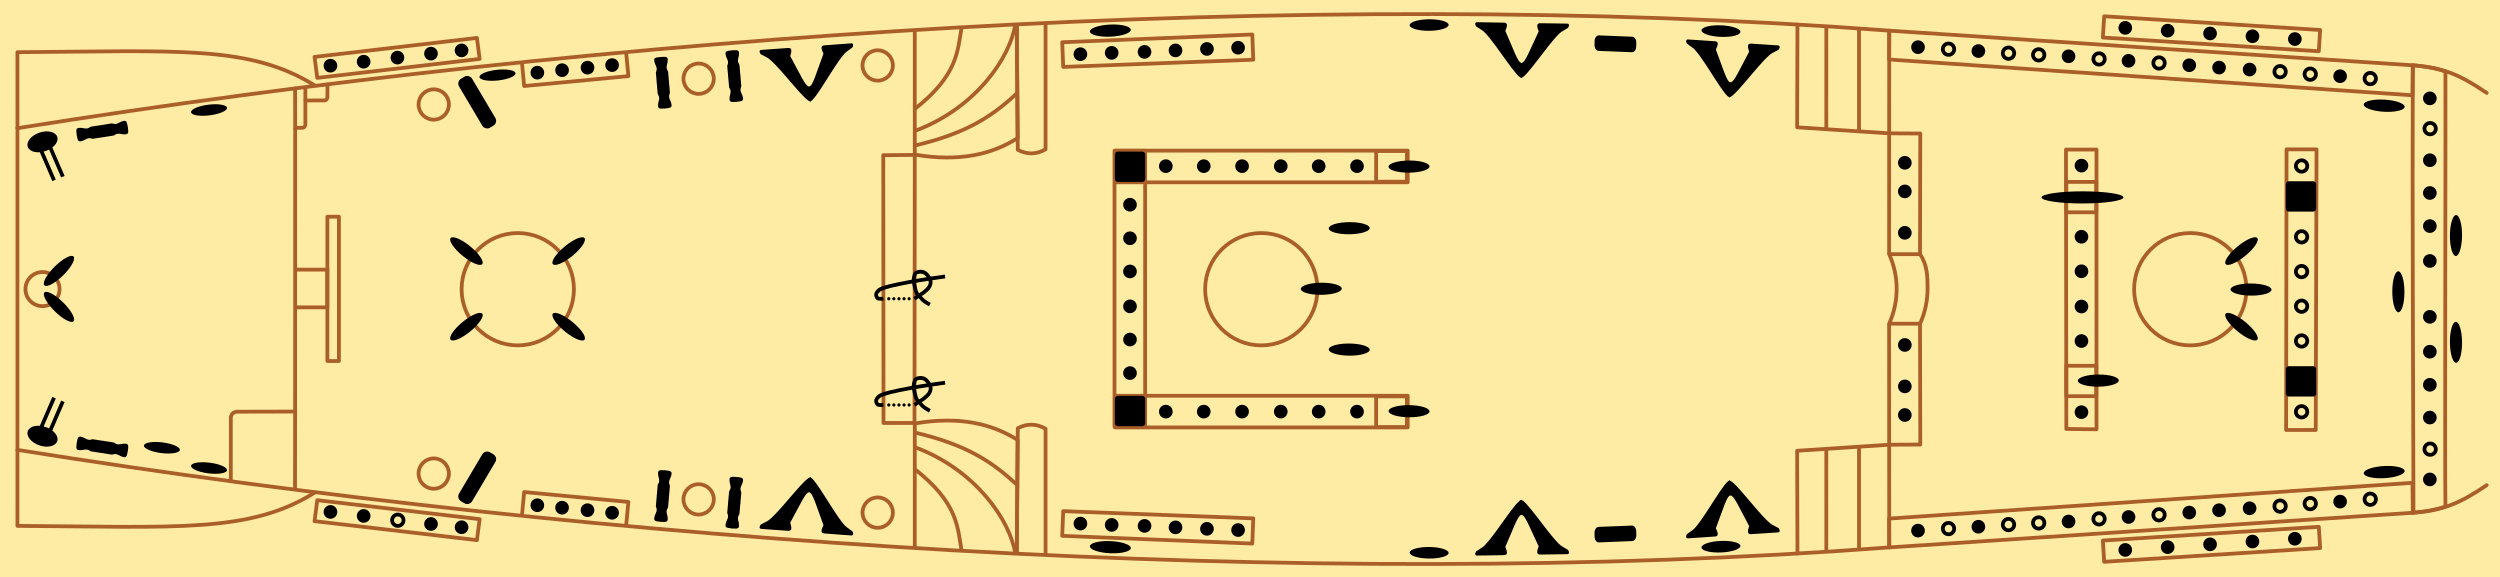
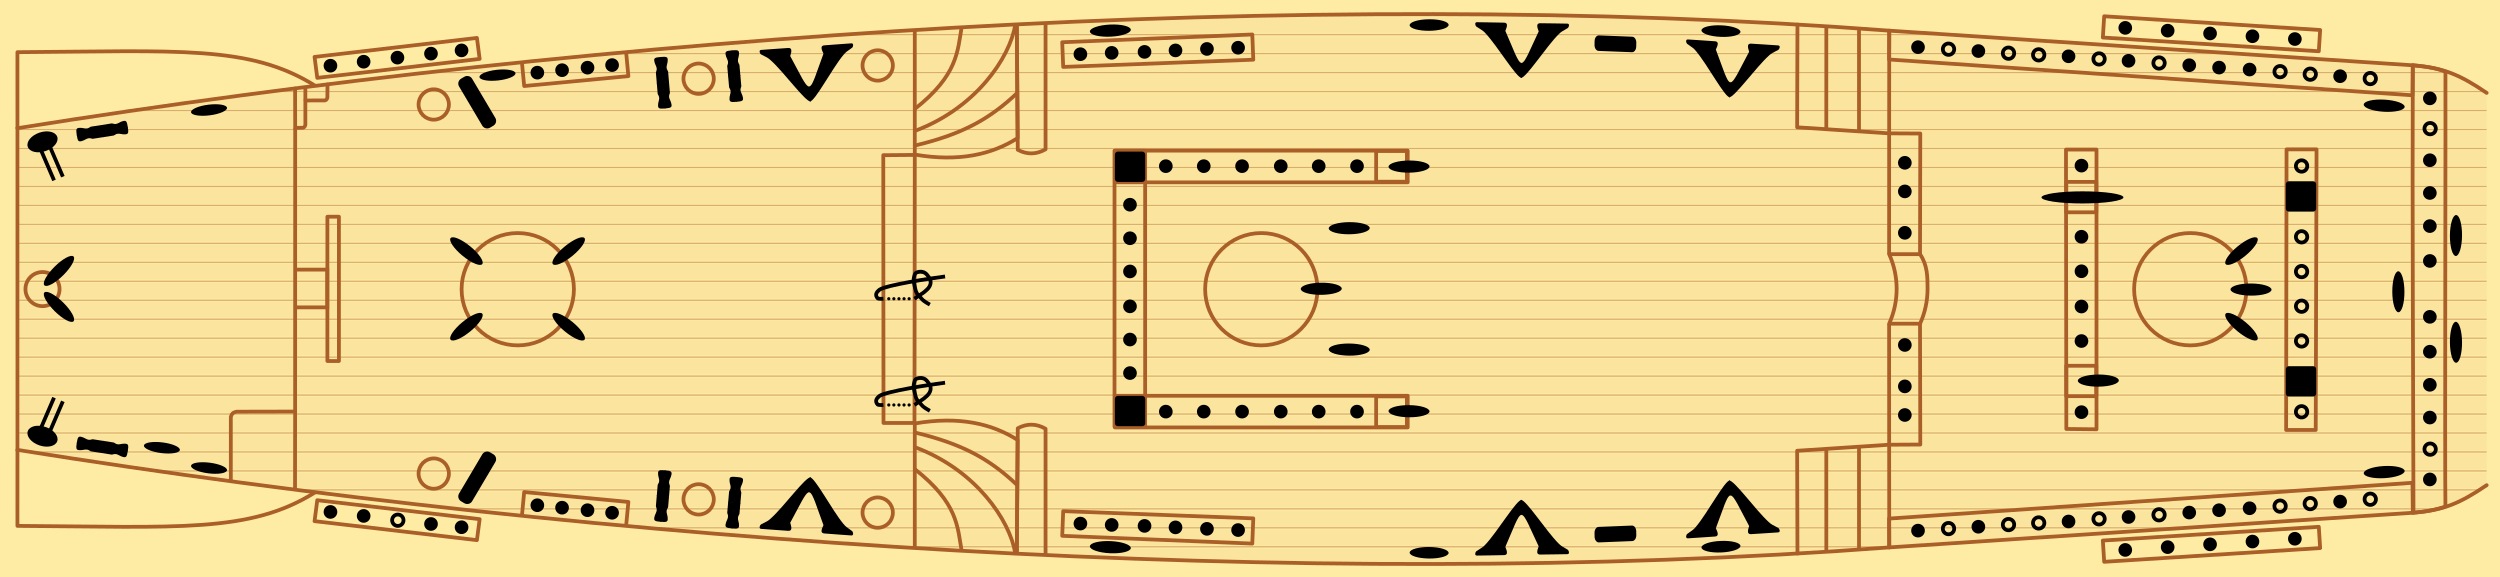
<svg xmlns="http://www.w3.org/2000/svg" xmlns:ns2="https://github.com/jolaf/rigging" xmlns:xlink="http://www.w3.org/1999/xlink" viewBox="1 -24 659 152" version="1.1" id="svg1" height="100%" width="100%">
  <style id="style1">
    /*  */
  &lt;/style&gt;
    #background {
      fill: #ffeca4;
    }

-     #drawing, #wood {
+     #drawing {
      color: #aa5f28;
    }

    #wood {
+       fill: #aa5f28;
      opacity: 0.5;
    }
    /*  */
  </style>
  <defs id="defs1">
-     <pattern style="color:#aa5f28;opacity:0.5;fill:currentColor" patternUnits="userSpaceOnUse" viewBox="0,0,100,100" height="5" width="5" id="wood">
+     <pattern style="opacity:0.5;fill:#aa5f28" patternUnits="userSpaceOnUse" viewBox="0,0,100,100" height="5" width="5" id="wood">
      <rect id="rect1431" height="5" width="100" y="0" x="0" />
      <rect style="opacity:0.1" x="0" y="5" width="100" height="95" id="rect3597" />
    </pattern>
    <rect style="fill:currentColor" id="deckMask" width="220.711" height="146.642" x="277.269" y="-0.809" />
    <g style="stroke:currentColor" id="mastMask">
      <path d="m 425.113,59.525 c 26.5,26.5 26.5,26.5 26.5,26.5 z" id="path89" />
      <path d="m 451.613,59.525 c -26.5,26.5 -26.5,26.5 -26.5,26.5 z" id="path91" />
    </g>
    <circle style="fill:none;stroke:currentColor" id="pipe" cx="160.871" cy="398.091" r="4" />
    <circle class="aura" transform="rotate(-8.297298)" style="fill:currentColor" cx="567.539" cy="28.152" r="1.8" id="pin" />
    <circle r="1.5" cy="138.775" cx="607.213" id="pinhole" transform="rotate(-8.297298)" style="fill:none;stroke:currentColor" />
    <ellipse class="aura" style="fill:currentColor" cx="3.721" cy="-575.374" rx="1.6" ry="5.4" id="cleat" transform="rotate(89.50973)" />
    <rect class="aura" style="fill:currentColor" id="lcleat" width="4" height="15" x="396.501" y="72.319" ry="1.5" />
    <g class="aura" style="fill:currentColor" id="xcleat">
      <path class="aura" id="quarterXcleat" d="m 42.185,13.735 c 0,0 -0.026,-2.039 -0.002,-2.905 0.159,-0.415 0.29,-0.647 0.302,-0.946 C 42.517,9.123 42.079,8.693 42.019,7.767 41.966,6.953 42.308,6.833 43.89,6.842 v 6.893 z" />
      <use transform="matrix(-1,0,0,1,87.6,0)" xlink:href="#quarterXcleat" id="use5194" />
      <use transform="matrix(1,0,0,-1,0,27.3)" xlink:href="#quarterXcleat" id="use5196" />
      <use id="use5198" xlink:href="#quarterXcleat" transform="rotate(180,43.8,13.65)" />
    </g>
    <g class="aura" style="fill:currentColor" id="kevel">
      <path id="halfKevel" d="m 426.56,44.452 c 0.605,1.201 1.081,2.305 1.819,2.399 v 3.896 c -1.297,0.164 -6.502,-8.282 -9.737,-11.618 -0.74,-0.763 -0.818,-0.717 -2.433,-1.725 -0.222,-0.138 -0.607,-1.137 0.142,-1.153 2.121,-0.047 4.926,0.037 7.099,0.007 1.56,-0.021 0.44,1.911 0.425,2.168" />
      <use xlink:href="#halfKevel" transform="matrix(-1,0,0,1,856.54,0)" id="use13994" />
    </g>
    <rect ry="0.8" rx="0.8" style="fill:currentColor" class="aura" y="40.706" x="287.157" height="8" width="8" id="fist" />
    <g style="fill:currentColor" id="tackle" class="aura">
      <path d="m 633.919,129.817 0.918,0.396 -3.977,9.219 -0.918,-0.396 z" id="halfTackle" />
      <use xlink:href="#halfTackle" id="use12488" transform="translate(-2.328125,-0.96875)" />
      <ellipse id="ellipse12490" cx="-640.376" cy="-70.366" rx="4.104" ry="2.557" transform="matrix(-0.9469348,-0.3214258,-0.3214258,0.9469348,0,0)" />
    </g>
    <g style="fill:currentColor" id="knot" class="aura">
      <g id="g12499" style="fill-opacity:0">
        <rect id="rect12493" width="11.369" height="3.748" x="662.206" y="352.485" />
        <rect id="rect12495" width="3.123" height="7.121" x="670.878" y="349.127" />
        <rect id="rect12497" width="1.811" height="6.996" x="673.189" y="349.877" />
      </g>
      <path id="path12501" d="m 678.691,349.364 c -2.013,0.246 -5.879,0.818 -9.482,1.479 -1.802,0.33 -3.537,0.682 -4.945,1.029 -1.408,0.347 -2.446,0.644 -3.053,1.043 l -0.018,0.012 -0.016,0.014 c -0.479,0.375 -0.88,0.793 -1.043,1.336 -0.163,0.543 0.01,1.177 0.482,1.674 l 0.031,0.033 0.035,0.025 c 0.22,0.163 0.398,0.178 0.588,0.205 0.19,0.027 0.386,0.035 0.57,0.037 0.368,0.005 0.691,-0.019 0.691,-0.019 l -0.076,-0.998 c 0,0 -0.288,0.022 -0.604,0.018 -0.158,-0.002 -0.32,-0.01 -0.441,-0.027 -0.081,-0.011 -0.077,-0.012 -0.09,-0.014 -0.241,-0.274 -0.291,-0.445 -0.23,-0.646 0.064,-0.214 0.307,-0.516 0.688,-0.818 0.306,-0.197 1.359,-0.564 2.725,-0.9 1.375,-0.339 3.095,-0.689 4.885,-1.018 3.58,-0.656 7.443,-1.228 9.424,-1.471 z" />
      <path id="path12503" d="m 672.419,348.098 c -0.465,-0.022 -0.923,0.066 -1.311,0.229 -0.408,0.171 -0.686,0.499 -0.809,0.811 -0.122,0.312 -0.151,0.585 -0.234,0.865 -0.144,0.483 -0.088,1.007 -0.01,1.543 0.078,0.536 0.2,1.065 0.285,1.428 0.17,0.724 0.285,1.148 0.66,1.758 0.024,0.038 0.07,0.067 0.096,0.105 -0.209,0.132 -0.688,0.469 -0.688,0.469 l 0.521,0.854 c 0,0 0.573,-0.406 0.85,-0.58 0.302,0.324 0.563,0.688 0.873,0.947 0.652,0.547 1.848,1.191 1.848,1.191 l 0.482,-0.877 c 0,0 -1.221,-0.689 -1.688,-1.08 -0.256,-0.214 -0.442,-0.485 -0.691,-0.746 0.434,-0.293 0.655,-0.394 0.979,-0.668 0.496,-0.421 1.126,-0.912 1.475,-1.568 0.289,-0.544 0.46,-1.089 0.369,-1.754 -0.061,-0.444 -0.291,-0.879 -0.586,-1.33 -0.295,-0.451 -0.648,-0.883 -1.068,-1.164 -0.415,-0.278 -0.888,-0.41 -1.354,-0.432 z m -0.924,1.15 c 0.448,-0.188 1.275,-0.186 1.721,0.111 0.218,0.146 0.544,0.506 0.789,0.881 0.245,0.374 0.415,0.798 0.432,0.918 0.063,0.463 -0.011,0.678 -0.262,1.15 -0.191,0.359 -0.738,0.847 -1.24,1.273 -0.288,0.245 -0.563,0.39 -1.016,0.693 -0.014,-0.022 -0.051,-0.047 -0.064,-0.068 -0.323,-0.525 -0.37,-0.744 -0.539,-1.463 -0.084,-0.359 -0.2,-0.864 -0.27,-1.344 -0.07,-0.48 -0.071,-0.953 -0.023,-1.113 0.108,-0.363 0.153,-0.643 0.209,-0.785 0.056,-0.142 0.06,-0.168 0.264,-0.254 z" />
      <g id="g12508">
        <circle r="0.426" cy="355.732" cx="663.915" id="knotDot" />
        <use xlink:href="#knotDot" id="use12506" transform="translate(1.34)" />
        <use transform="translate(2.68)" id="use12801" xlink:href="#knotDot" />
        <use xlink:href="#knotDot" id="use12803" transform="translate(4.02)" />
        <use transform="translate(5.36)" id="use12805" xlink:href="#knotDot" />
      </g>
    </g>
  </defs>
  <g id="layer1">
    <g id="background" style="fill:#ffeca4">
      <rect y="-140" x="-20" height="370" width="720" id="rect6803" />
    </g>
  </g>
  <g id="layer2">
    <g style="color:#aa5f28;fill:none;stroke:currentColor" id="drawing">
+       <path id="path15444" style="fill:url(#wood);stroke:none" d="m 656.485,0.485 c -6.981,-4.721 -11.28,-6.631 -19.468,-7.271 L 499.005,-15.916 C 345.366,-27.57 160.19,-14.932 5.599,9.788 v 84.791 c 154.591,24.719 339.767,37.357 493.406,25.703 l 138.012,-9.13 c 8.188,-0.64 12.488,-2.549 19.468,-7.271" />
      <path style="stroke-linejoin:round" d="m 645.621,-5.151 c -3.61,-1.336 -8.605,-1.635 -8.605,-1.635 -0.16,38.87 0.115,82.335 0.176,117.905 0,0 3.932,-0.108 8.424,-1.564 -0.182,-8.555 0.077,-111.18 0.004,-114.706 -9e-5,0 -1.7e-4,0 -2.6e-4,0" id="path4294" class="rail" />
      <path style="stroke-linecap:round;stroke-linejoin:round" d="m 603.734,15.378 c 0,0 7.908,0 7.908,0 0,0 -0.217,73.963 -0.217,73.963 0,0 -7.8,0 -7.8,0 0,0 0.108,-73.963 0.108,-73.963" id="rect4333" class="rail" />
      <circle id="path4330" cx="578.359" cy="52.238" r="14.805" class="solid" />
      <path style="stroke-linecap:round;stroke-linejoin:round" d="m 545.591,15.428 c 0,0 8.047,0 8.047,0 0,0 0,73.736 0,73.736 0,0 -7.955,-0.091 -7.955,-0.091 0,0 -0.091,-73.645 -0.091,-73.645" id="rect4326" class="rail" />
      <path class="solid" d="m 507.125,61.323 c 1.304,-2.875 1.979,-5.997 1.979,-9.164 10e-6,-3.167 -0.013,-6.268 -1.989,-9.164 h -8.138 c 1.304,2.875 1.979,5.997 1.979,9.164 0,3.167 -0.675,6.288 -1.979,9.164 l 8.147,-3e-5" id="path4211" style="stroke-linecap:round;stroke-linejoin:round" />
      <circle r="14.805" cy="52.238" cx="333.481" id="circle327" class="solid " />
      <path style="stroke-linejoin:round" id="path4336" d="m 302.86,88.464 c 0,0 -8.075,0 -8.075,0 0,0 0,-72.72 0,-72.72 0,0 8.075,0 8.075,0 0,0 0,72.72 0,72.72" class="rail" />
      <path style="stroke-linejoin:round" id="path4060" d="m 242.138,16.839 c 0,0 -8.306,0.069 -8.306,0.069 -0.004,16.806 0.062,53.776 0.058,70.582 0,0 8.168,0 8.168,0 0.004,-16.806 0.076,-53.845 0.08,-70.651 0,0 0,-5e-5 0,-5e-5" class="solid" />
      <circle id="circle329" cx="137.481" cy="52.238" r="14.805" class="solid" />
      <rect style="stroke-linejoin:round" id="rect4322" width="3.041" height="38.031" x="87.298" y="33.13" class="solid" />
      <path id="rect4317" d="m 78.789,47.072 h 8.482 v 9.949 h -8.482" />
      <path style="stroke-linecap:round;stroke-linejoin:round" id="path4887" d="m 87.327,-1.708 -0.031,3.419 c -0.175,0.713 -0.438,0.672 -0.685,0.766 l -5.121,0.009 0.005,6.425 c -0.175,0.713 -0.438,0.672 -0.685,0.766 l -1.999,0.035 -0.023,-10.387" class="solid" />
      <path id="path5796" d="M 81.491,2.486 V -1.077" style="stroke-linejoin:round" />
      <path id="path4304" d="m 78.795,84.486 0.017,-74.774" />
      <path style="stroke-linecap:round;stroke-linejoin:round" id="path4412" d="M 61.845,102.711 V 85.897 c 0.389,-1.278 0.973,-1.205 1.523,-1.374 l 15.427,-0.037 -0.025,20.438" class="solid" />
      <circle id="circle4314" cx="12.204" cy="52.207" r="4.495" class="solid" />
      <path style="stroke-width:0.991;stroke-linecap:round" d="M 5.599,9.788 V 94.592" id="path4069" />
      <g id="portDrawing">
        <path style="stroke-linejoin:round" d="m 499.005,-15.916 138.012,9.13 -0.082,7.903 -137.973,-9.434 0.044,-7.599" id="rect4158" class="rail" />
        <rect transform="matrix(0.997985,0.063452,-0.063107,0.998007,-36.91926,-388.2302)" y="330.176" x="614.658" height="5.615" width="57.042" id="rect4272" style="fill-rule:evenodd;stroke-width:1.002;stroke-linecap:round;stroke-linejoin:round;stroke-miterlimit:0" class="rail" />
        <rect style="stroke-linejoin:round" y="23.952" x="545.681" height="8.012" width="7.895" id="rect4212" class="solid" />
        <path style="stroke-linejoin:round" d="m 498.969,42.996 c 0,0 0.013,-31.846 0.013,-31.846 0,0 8.206,0.049 8.206,0.049 0,0 -0.072,31.797 -0.072,31.797" id="path4201" class="rail" />
        <g id="g4442">
          <path class="solid" id="path4436" d="m 474.81,-17.515 -0.083,27.074 24.254,1.59 0.023,-27.065" style="fill-rule:evenodd;stroke-linecap:round;stroke-linejoin:round" />
          <path id="path4438" d="m 491.034,11.003 c 0,0 0,-27.13 0,-27.13" />
          <path id="path4440" d="m 482.413,10.058 c 0,0 0.006,-26.716 0.006,-26.716" />
        </g>
        <rect style="stroke-linejoin:round" id="rect4227" width="8.109" height="8.109" x="363.751" y="15.795" class="solid" />
        <rect style="stroke-linejoin:round" id="rect4231" width="77.184" height="8.348" x="294.884" y="15.715" class="rail" />
        <path style="stroke-linecap:round;stroke-linejoin:round" d="m 281.003,-12.863 c 0,0 50.101,-2.045 50.101,-2.045 0,0 0.262,6.643 0.262,6.643 0,0 -50.107,1.907 -50.107,1.907 0,0 -0.256,-6.505 -0.256,-6.505" id="rect4238" class="rail" />
        <g style="stroke-linejoin:round" id="g2411">
          <path class="solid" d="m 269.031,-17.595 c 0,0 0.253,33.082 0.253,33.082 2.441,1.306 4.882,1.261 7.324,-0.126 0,0 0,-33.335 0,-33.335" id="path4286" />
          <path class="solid" d="m 242.135,-15.905 v 32.655 c 11.722,2.006 20.363,-0.062 27.109,-4.348 l -0.214,-29.641" id="path4302" />
          <path style="stroke-linecap:round" d="m 242.153,14.372 c 12.578,-3.001 19.671,-7.006 26.788,-13.682" id="path4300" />
          <path d="m 242.135,10.516 c 16.006,-5.945 25.097,-19.221 26.517,-28.111" id="path4298" />
          <path d="m 242.066,4.779 c 11.483,-8.995 11.331,-15.34 12.443,-21.742" id="path4296" />
        </g>
        <use x="71.491" y="-404.834" xlink:href="#pipe" id="use11168" width="100%" height="100%" />
        <use x="24.287" y="-401.346" xlink:href="#pipe" id="use11170" width="100%" height="100%" />
        <use x="-45.537" y="-394.546" xlink:href="#pipe" id="use11166" width="100%" height="100%" />
        <path id="rect4267" d="m 166.06,-10.062 c 0,0 0.583,6.126 0.583,6.126 0,0 -27.469,2.614 -27.469,2.614 0,0 -0.583,-6.126 -0.583,-6.126" style="stroke-linejoin:round" />
        <rect style="stroke-width:1;stroke-linejoin:round" transform="matrix(0.993243,-0.1160536,0.1289005,0.9916575,0,0)" id="rect4281" width="43.093" height="5.574" x="84.382" y="0.8" ry="0" class="rail" />
        <path class="solid" id="path7423" d="M 5.599,9.788 5.592,-10.244 C 47.812,-10.501 66.827,-12.194 83.974,-1.454" style="fill-rule:evenodd;stroke-linejoin:round" />
        <path style="stroke-linecap:round" id="path4399" d="m 5.599,9.788 c 154.591,-24.72 339.767,-37.357 493.406,-25.704 m 138.012,9.13 c 8.188,0.64 12.488,2.549 19.468,7.271" />
      </g>
      <use transform="matrix(1,0,0,-1,0,104.3797)" height="100%" width="100%" y="0" x="0" id="starboardDrawing" xlink:href="#portDrawing" />
    </g>
  </g>
  <g style="display:none" id="layer3">
    <g id="deckMasks">
      <use id="use758" xlink:href="#deckMask" class="deckMask" ns2:deck="fore" x="0" y="0" width="100%" height="100%" style="color:#ffffff" transform="matrix(0.71785,0,0,1,299.4258,-20.6)" />
      <use id="use760" xlink:href="#deckMask" class="deckMask" ns2:deck="main" x="0" y="0" width="100%" height="100%" style="color:#ffffff" transform="matrix(1.0033,0,0,1,-1.1,-20.6)" />
      <use id="use668" xlink:href="#deckMask" class="deckMask" ns2:deck="stern" x="0" y="0" width="100%" height="100%" style="color:#ffffff" transform="matrix(1.23109,0,0,1,-335.8762,-20.6)" />
    </g>
  </g>
  <g id="layer4" style="display:none">
    <g style="color:#ff0000" id="mastMasks">
      <use height="100%" width="100%" id="use89" xlink:href="#mastMask" class="mastMask" ns2:mast="fore" x="140" y="-20.6" />
      <use id="use336" xlink:href="#mastMask" class="mastMask" ns2:mast="main" x="-104.89" y="-20.6" width="100%" height="100%" />
      <use id="use338" xlink:href="#mastMask" class="mastMask" ns2:mast="mizzen" x="-300.966" y="-20.6" width="100%" height="100%" />
    </g>
  </g>
  <g id="layer5">
    <g id="points">
      <g ns2:deck="fore" ns2:rail="behindFront" id="g1143" ns2:side="port">
        <use transform="rotate(-89.09962,631.8431,-18.64428)" x="0" y="0" xlink:href="#cleat" id="use4877" width="100%" height="100%" />
      </g>
      <g id="g347" ns2:rail="behindFront" ns2:deck="fore" ns2:side="starboard">
        <use transform="matrix(0.015714,0.999877,0.999877,-0.015714,640.5563,-509.1088)" height="100%" width="100%" id="use345" xlink:href="#cleat" y="0" x="0" />
      </g>
      <g ns2:deck="fore" ns2:rail="frontRail" id="g4296" ns2:isAcross="true" ns2:side="port">
        <use transform="translate(75.84866,98.83295)" x="0" y="0" xlink:href="#pin" id="use4878" width="100%" height="100%" />
        <use transform="translate(75.84866,89.63983)" x="0" y="0" xlink:href="#pin" id="use4880" width="100%" height="100%" />
        <use transform="translate(75.84866,80.91451)" x="0" y="0" xlink:href="#pin" id="use4882" width="100%" height="100%" />
        <use transform="translate(75.84862,72.28295)" x="0" y="0" xlink:href="#pin" id="use4886" width="100%" height="100%" />
        <use transform="translate(20.70035,-39.78692)" x="0" y="0" xlink:href="#pinhole" id="use4884" width="100%" height="100%" />
        <use transform="translate(75.84862,55.97045)" x="0" y="0" xlink:href="#pin" id="use4888" width="100%" height="100%" />
      </g>
      <g ns2:isAcross="true" id="g361" ns2:rail="frontRail" ns2:deck="fore" ns2:side="starboard">
        <use transform="matrix(1,0,0,-1,75.84866,5.47289)" height="100%" width="100%" id="use349" xlink:href="#pin" y="0" x="0" />
        <use transform="matrix(1,0,0,-1,75.84866,14.66601)" height="100%" width="100%" id="use351" xlink:href="#pin" y="0" x="0" />
        <use transform="matrix(1,0,0,-1,75.84866,23.39133)" height="100%" width="100%" id="use353" xlink:href="#pin" y="0" x="0" />
        <use transform="matrix(1,0,0,-1,75.84862,32.02289)" height="100%" width="100%" id="use355" xlink:href="#pin" y="0" x="0" />
        <use transform="matrix(1,0,0,-1,20.70035,144.0928)" height="100%" width="100%" id="use357" xlink:href="#pinhole" y="0" x="0" />
        <use transform="matrix(1,0,0,-1,75.84862,48.33539)" height="100%" width="100%" id="use359" xlink:href="#pin" y="0" x="0" />
      </g>
      <g id="g826" ns2:rail="onDeckFront" ns2:deck="fore" ns2:side="port">
        <use transform="rotate(3.785765,525.8314,819.6382)" x="0" y="0" xlink:href="#cleat" id="use4869" width="100%" height="100%" />
      </g>
      <g id="g4125" ns2:rail="onDeckFront" ns2:side="center" ns2:deck="fore">
        <use transform="rotate(90.24104,577.353,54.64535)" height="100%" width="100%" id="use4123" xlink:href="#cleat" y="0" x="0" />
      </g>
      <g ns2:deck="fore" ns2:rail="onDeckFront" id="g365" ns2:side="starboard">
        <use transform="matrix(0.997818,-0.066026,-0.066026,-0.997818,55.26471,137.2361)" height="100%" width="100%" id="use363" xlink:href="#cleat" y="0" x="0" />
      </g>
      <g ns2:deck="fore" ns2:rail="sideRail" id="g4304" ns2:side="port">
        <use transform="rotate(3.868454,-92.7702,-907.3731)" x="0" y="0" xlink:href="#pin" id="use4842" width="100%" height="100%" />
        <use transform="rotate(3.868454,1466.888,-1553.783)" x="0" y="0" xlink:href="#pinhole" id="use4838" width="100%" height="100%" />
        <use transform="rotate(3.868454,-99.96312,-671.3174)" x="0" y="0" xlink:href="#pin" id="use4840" width="100%" height="100%" />
        <use transform="rotate(3.868454,1459.176,-1319.113)" x="0" y="0" xlink:href="#pinhole" id="use4836" width="100%" height="100%" />
        <use transform="rotate(3.868454,1456.696,-1201.136)" x="0" y="0" xlink:href="#pinhole" id="use4834" width="100%" height="100%" />
        <use transform="rotate(3.868454,-108.5725,-318.7246)" x="0" y="0" xlink:href="#pin" id="use4832" width="100%" height="100%" />
        <use transform="rotate(3.868454,1448.685,-965.0252)" x="0" y="0" xlink:href="#pinhole" id="use4830" width="100%" height="100%" />
        <use transform="rotate(3.868454,-118.2131,-83.96187)" x="0" y="0" xlink:href="#pin" id="use4828" width="100%" height="100%" />
        <use transform="rotate(3.868454,1440.792,-730.3631)" x="0" y="0" xlink:href="#pinhole" id="use4826" width="100%" height="100%" />
        <use transform="rotate(3.868454,-127.5393,153.5277)" x="0" y="0" xlink:href="#pin" id="use4824" width="100%" height="100%" />
        <use transform="rotate(3.868454,-132.7446,270.2065)" x="0" y="0" xlink:href="#pin" id="use4822" width="100%" height="100%" />
        <use transform="rotate(3.868454,-136.3844,389.6254)" x="0" y="0" xlink:href="#pin" id="use4820" width="100%" height="100%" />
        <use transform="rotate(3.868454,1422.843,-256.7695)" x="0" y="0" xlink:href="#pinhole" id="use4816" width="100%" height="100%" />
        <use transform="rotate(3.868454,1417.016,-138.7774)" x="0" y="0" xlink:href="#pinhole" id="use4818" width="100%" height="100%" />
        <use transform="rotate(3.868454,-150.431,743.7496)" x="0" y="0" xlink:href="#pin" id="use4814" width="100%" height="100%" />
        <use transform="rotate(3.868454,1407.834,96.0115)" x="0" y="0" xlink:href="#pinhole" id="use4812" width="100%" height="100%" />
      </g>
      <g id="g399" ns2:rail="sideRail" ns2:deck="fore" ns2:side="starboard">
        <use transform="matrix(0.997722,-0.067466,-0.067466,-0.997722,-61.42814,100.1132)" height="100%" width="100%" id="use367" xlink:href="#pin" y="0" x="0" />
        <use transform="matrix(0.997722,-0.067466,-0.067466,-0.997722,-101.4873,206.8092)" height="100%" width="100%" id="use369" xlink:href="#pinhole" y="0" x="0" />
        <use transform="matrix(0.997722,-0.067466,-0.067466,-0.997722,-45.51876,99.09042)" height="100%" width="100%" id="use371" xlink:href="#pin" y="0" x="0" />
        <use transform="matrix(0.997722,-0.067466,-0.067466,-0.997722,-85.67257,205.7545)" height="100%" width="100%" id="use373" xlink:href="#pinhole" y="0" x="0" />
        <use transform="matrix(0.997722,-0.067466,-0.067466,-0.997722,-77.71882,205.3186)" height="100%" width="100%" id="use375" xlink:href="#pinhole" y="0" x="0" />
        <use transform="matrix(0.997722,-0.067466,-0.067466,-0.997722,-21.75033,97.70667)" height="100%" width="100%" id="use377" xlink:href="#pin" y="0" x="0" />
        <use transform="matrix(0.997722,-0.067466,-0.067466,-0.997722,-61.80757,204.2404)" height="100%" width="100%" id="use379" xlink:href="#pinhole" y="0" x="0" />
        <use transform="matrix(0.997722,-0.067466,-0.067466,-0.997722,-5.933765,96.52167)" height="100%" width="100%" id="use381" xlink:href="#pin" y="0" x="0" />
        <use transform="matrix(0.997722,-0.067466,-0.067466,-0.997722,-45.99382,203.1736)" height="100%" width="100%" id="use383" xlink:href="#pinhole" y="0" x="0" />
        <use transform="matrix(0.997722,-0.067466,-0.067466,-0.997722,10.06748,95.35167)" height="100%" width="100%" id="use385" xlink:href="#pin" y="0" x="0" />
        <use transform="matrix(0.997722,-0.067466,-0.067466,-0.997722,17.92749,94.73479)" height="100%" width="100%" id="use387" xlink:href="#pin" y="0" x="0" />
        <use transform="matrix(0.997722,-0.067466,-0.067466,-0.997722,25.97592,94.21729)" height="100%" width="100%" id="use389" xlink:href="#pin" y="0" x="0" />
        <use transform="matrix(0.997722,-0.067466,-0.067466,-0.997722,-14.08319,200.8842)" height="100%" width="100%" id="use391" xlink:href="#pinhole" y="0" x="0" />
        <use transform="matrix(0.997722,-0.067466,-0.067466,-0.997722,-6.136005,200.2223)" height="100%" width="100%" id="use393" xlink:href="#pinhole" y="0" x="0" />
        <use transform="matrix(0.997722,-0.067466,-0.067466,-0.997722,49.8353,92.46323)" height="100%" width="100%" id="use395" xlink:href="#pin" y="0" x="0" />
        <use transform="matrix(0.997722,-0.067466,-0.067466,-0.997722,9.683369,199.0683)" height="100%" width="100%" id="use397" xlink:href="#pinhole" y="0" x="0" />
      </g>
      <g id="g5102" ns2:deck="fore" ns2:rail="shroudsRail" ns2:side="port">
        <use transform="rotate(3.769456,-4.664136,-102.7973)" x="0" y="0" xlink:href="#pin" id="use4845" width="100%" height="100%" />
        <use transform="rotate(3.769456,-10.26693,67.38591)" x="0" y="0" xlink:href="#pin" id="use4847" width="100%" height="100%" />
        <use transform="rotate(3.769456,-15.86972,237.569)" x="0" y="0" xlink:href="#pin" id="use4849" width="100%" height="100%" />
        <use transform="rotate(3.769456,-21.47206,407.7377)" x="0" y="0" xlink:href="#pin" id="use4851" width="100%" height="100%" />
        <use transform="rotate(3.769456,-27.07484,577.9207)" x="0" y="0" xlink:href="#pin" id="use4853" width="100%" height="100%" />
      </g>
      <g ns2:rail="shroudsRail" ns2:deck="fore" id="g412" ns2:side="starboard">
        <use transform="matrix(0.997837,-0.065742,-0.065742,-0.997837,-6.768192,104.2215)" height="100%" width="100%" id="use401" xlink:href="#pin" y="0" x="0" />
        <use transform="matrix(0.997837,-0.065742,-0.065742,-0.997837,4.407888,103.4852)" height="100%" width="100%" id="use403" xlink:href="#pin" y="0" x="0" />
        <use transform="matrix(0.997837,-0.065742,-0.065742,-0.997837,15.58396,102.7488)" height="100%" width="100%" id="use406" xlink:href="#pin" y="0" x="0" />
        <use transform="matrix(0.997837,-0.065742,-0.065742,-0.997837,26.75908,102.0126)" height="100%" width="100%" id="use408" xlink:href="#pin" y="0" x="0" />
        <use transform="matrix(0.997837,-0.065742,-0.065742,-0.997837,37.93515,101.2762)" height="100%" width="100%" id="use410" xlink:href="#pin" y="0" x="0" />
      </g>
      <g id="g5002" ns2:side="port">
        <use transform="translate(-13.1858,-2.106348)" height="100%" width="100%" id="use4991" xlink:href="#pinhole" y="0" x="0" />
        <use transform="translate(-13.1858,-11.2663)" height="100%" width="100%" id="use4989" xlink:href="#pinhole" y="0" x="0" />
        <use transform="translate(-13.1858,-29.93838)" height="100%" width="100%" id="use4987" xlink:href="#pinhole" y="0" x="0" />
      </g>
      <g id="g424" ns2:side="starboard">
        <use transform="matrix(1,0,0,-1,-13.1858,106.4122)" x="0" y="0" xlink:href="#pinhole" id="use418" width="100%" height="100%" />
        <use transform="matrix(1,0,0,-1,-13.1858,115.5721)" x="0" y="0" xlink:href="#pinhole" id="use420" width="100%" height="100%" />
        <use transform="matrix(1,0,0,-1,-13.1858,134.2442)" x="0" y="0" xlink:href="#pinhole" id="use422" width="100%" height="100%" />
      </g>
      <g ns2:deck="fore" ns2:rail="frontFists" id="g1149" ns2:side="port">
        <use transform="translate(316.3839,-16.92513)" height="100%" width="100%" id="use10664" xlink:href="#fist" y="0" x="0" />
      </g>
      <g id="g416" ns2:rail="frontFists" ns2:deck="fore" ns2:side="starboard">
        <use transform="matrix(1,0,0,-1,316.3839,121.231)" x="0" y="0" xlink:href="#fist" id="use414" width="100%" height="100%" />
      </g>
      <g id="g1383" ns2:rail="atMastFront" ns2:deck="fore" ns2:side="port">
        <use transform="matrix(0.766927,-0.641734,-0.641734,-0.766927,149.8073,410.5093)" x="0" y="0" xlink:href="#cleat" id="use1381" width="100%" height="100%" />
      </g>
      <g ns2:deck="fore" ns2:rail="atMastFront" ns2:side="center" id="g1173">
        <use transform="rotate(0.8713881,-2934.841,1273.955)" x="0" y="0" xlink:href="#cleat" id="use4860" width="100%" height="100%" />
      </g>
      <g ns2:deck="fore" ns2:rail="atMastFront" id="g428" ns2:side="starboard">
        <use transform="rotate(39.92125,496.4486,53.13481)" height="100%" width="100%" id="use426" xlink:href="#cleat" y="0" x="0" />
      </g>
      <g ns2:deck="fore" ns2:rail="behindMastRail" id="g4334" ns2:isAcross="true" ns2:side="port">
        <use transform="translate(-15.98494,101.5517)" x="0" y="0" xlink:href="#pin" id="use4920" width="100%" height="100%" />
        <use transform="translate(-15.98494,92.45232)" x="0" y="0" xlink:href="#pin" id="use4922" width="100%" height="100%" />
        <use transform="translate(-15.98494,73.70326)" x="0" y="0" xlink:href="#pin" id="use4924" width="100%" height="100%" />
      </g>
      <g ns2:isAcross="true" id="g436" ns2:rail="behindMastRail" ns2:deck="fore" ns2:side="starboard">
        <use transform="matrix(1,0,0,-1,-15.98494,2.75414)" height="100%" width="100%" id="use430" xlink:href="#pin" y="0" x="0" />
        <use transform="matrix(1,0,0,-1,-15.98494,11.85352)" height="100%" width="100%" id="use432" xlink:href="#pin" y="0" x="0" />
        <use transform="matrix(1,0,0,-1,-15.98494,30.60258)" height="100%" width="100%" id="use434" xlink:href="#pin" y="0" x="0" />
      </g>
      <g id="g4131" ns2:rail="backPillars" ns2:deck="fore" ns2:side="port">
        <use transform="matrix(-1.999944,-0.007457,0.014915,-0.999972,1700.694,31.12345)" height="100%" width="100%" id="use4129" xlink:href="#cleat" y="0" x="0" />
      </g>
      <g ns2:deck="fore" ns2:side="starboard" ns2:rail="backPillars" id="g1179">
        <use x="0" y="0" xlink:href="#cleat" id="use4857" width="100%" height="100%" transform="rotate(0.03827358,-115491.83,-31800.115)" />
      </g>
      <g ns2:deck="fore" ns2:rail="backRail" id="g4384" ns2:isAcross="true" ns2:side="port">
        <use transform="translate(-62.54551,91.41639)" x="0" y="0" xlink:href="#pin" id="use4905" width="100%" height="100%" />
        <use transform="translate(-62.54551,80.49827)" x="0" y="0" xlink:href="#pin" id="use4907" width="100%" height="100%" />
        <use transform="translate(-62.54551,72.95795)" x="0" y="0" xlink:href="#pin" id="use4909" width="100%" height="100%" />
      </g>
      <g ns2:isAcross="true" id="g444" ns2:rail="backRail" ns2:deck="fore" ns2:side="starboard">
        <use transform="matrix(1,0,0,-1,-62.54551,12.88945)" height="100%" width="100%" id="use438" xlink:href="#pin" y="0" x="0" />
        <use transform="matrix(1,0,0,-1,-62.54551,23.80757)" height="100%" width="100%" id="use440" xlink:href="#pin" y="0" x="0" />
        <use transform="matrix(1,0,0,-1,-62.54551,31.34789)" height="100%" width="100%" id="use442" xlink:href="#pin" y="0" x="0" />
      </g>
      <g ns2:deck="main" ns2:rail="bulwark" id="g4357" ns2:side="port">
        <use transform="matrix(0.950737,0,0,0.950737,-169.3192,-16.25863)" x="0" y="0" xlink:href="#cleat" id="use4933" width="100%" height="100%" />
        <use transform="rotate(0.8999815,3866.43,-1648.031)" x="0" y="0" xlink:href="#kevel" id="use4825" width="100%" height="100%" />
        <use transform="matrix(-0.01972,1.022046,-0.732813,-0.029126,493.1735,-417.4143)" x="0" y="0" xlink:href="#lcleat" id="use4944" width="100%" height="100%" />
        <use transform="matrix(0.950387,0.048001,-0.048001,0.950387,-92.25053,-42.27918)" x="0" y="0" xlink:href="#cleat" id="use4918" width="100%" height="100%" />
        <use transform="rotate(3.768481,1188.789,460.959)" x="0" y="0" xlink:href="#kevel" id="use4823" width="100%" height="100%" />
      </g>
      <g id="g456" ns2:rail="bulwark" ns2:deck="main" ns2:side="starboard">
        <use transform="matrix(0.950737,0,0,-0.950737,-169.3192,120.5645)" height="100%" width="100%" id="use446" xlink:href="#cleat" y="0" x="0" />
        <use transform="matrix(0.999877,-0.015707,-0.015707,-0.999877,-25.41287,165.2374)" height="100%" width="100%" id="use448" xlink:href="#kevel" y="0" x="0" />
        <use transform="matrix(-0.01972,-1.022046,-0.732813,0.029126,493.1735,521.7201)" height="100%" width="100%" id="use450" xlink:href="#lcleat" y="0" x="0" />
        <use transform="matrix(0.950387,-0.048001,-0.048001,-0.950387,-92.25053,146.585)" height="100%" width="100%" id="use452" xlink:href="#cleat" y="0" x="0" />
        <use transform="matrix(0.997838,-0.065725,-0.065725,-0.997838,32.86614,181.4422)" height="100%" width="100%" id="use454" xlink:href="#kevel" y="0" x="0" />
      </g>
      <g ns2:deck="main" ns2:rail="frontPillars" id="g1161" ns2:side="port">
        <use transform="translate(-202.962,21.1146)" x="0" y="0" xlink:href="#cleat" id="use4893" width="100%" height="100%" />
      </g>
      <g id="g460" ns2:rail="frontPillars" ns2:deck="main" ns2:side="starboard">
        <use transform="matrix(1,0,0,-1,-202.962,83.19124)" height="100%" width="100%" id="use458" xlink:href="#cleat" y="0" x="0" />
      </g>
      <g ns2:deck="main" ns2:rail="onDeckFront" id="g1164" ns2:side="port">
        <use transform="translate(-218.7304,37.3576)" x="0" y="0" xlink:href="#cleat" id="use4897" width="100%" height="100%" />
      </g>
      <g id="g464" ns2:rail="onDeckFront" ns2:deck="main" ns2:side="starboard">
        <use transform="matrix(1,0,0,-1,-218.7304,66.94823)" height="100%" width="100%" id="use462" xlink:href="#cleat" y="0" x="0" />
      </g>
      <g ns2:deck="main" ns2:rail="atMastFront" ns2:side="center" id="g1194">
        <use transform="rotate(180,462.3346,25.45869)" x="0" y="0" xlink:href="#cleat" id="use4911" width="100%" height="100%" />
      </g>
      <g ns2:deck="main" ns2:rail="sideMastRail" id="g4366" ns2:side="port">
        <use transform="translate(-257.3499,73.84574)" x="0" y="0" xlink:href="#pin" id="use4789" width="100%" height="100%" />
        <use transform="translate(-247.3499,73.84574)" x="0" y="0" xlink:href="#pin" id="use4791" width="100%" height="100%" />
        <use transform="translate(-237.2509,73.84574)" x="0" y="0" xlink:href="#pin" id="use4793" width="100%" height="100%" />
        <use transform="translate(-227.0499,73.84574)" x="0" y="0" xlink:href="#pin" id="use4795" width="100%" height="100%" />
        <use transform="translate(-217.0499,73.84574)" x="0" y="0" xlink:href="#pin" id="use4799" width="100%" height="100%" />
        <use transform="translate(-206.9509,73.84574)" x="0" y="0" xlink:href="#pin" id="use4801" width="100%" height="100%" />
      </g>
      <g id="g478" ns2:rail="sideMastRail" ns2:deck="main" ns2:side="starboard">
        <use transform="matrix(1,0,0,-1,-257.3499,30.4601)" height="100%" width="100%" id="use466" xlink:href="#pin" y="0" x="0" />
        <use transform="matrix(1,0,0,-1,-247.3499,30.4601)" height="100%" width="100%" id="use468" xlink:href="#pin" y="0" x="0" />
        <use transform="matrix(1,0,0,-1,-237.2509,30.4601)" height="100%" width="100%" id="use470" xlink:href="#pin" y="0" x="0" />
        <use transform="matrix(1,0,0,-1,-227.0499,30.4601)" height="100%" width="100%" id="use472" xlink:href="#pin" y="0" x="0" />
        <use transform="matrix(1,0,0,-1,-217.0499,30.4601)" height="100%" width="100%" id="use474" xlink:href="#pin" y="0" x="0" />
        <use transform="matrix(1,0,0,-1,-206.9509,30.4601)" height="100%" width="100%" id="use476" xlink:href="#pin" y="0" x="0" />
      </g>
      <g ns2:deck="main" ns2:rail="backFists" id="g1158" ns2:side="port">
        <use transform="translate(7.726347,-24.75157)" x="0" y="0" xlink:href="#fist" id="use9904" width="100%" height="100%" />
      </g>
      <g id="g482" ns2:rail="backFists" ns2:deck="main" ns2:side="starboard">
        <use transform="matrix(1,0,0,-1,7.726347,129.0574)" height="100%" width="100%" id="use480" xlink:href="#fist" y="0" x="0" />
      </g>
      <g ns2:deck="main" ns2:rail="behindMastRail" id="g4374" ns2:isAcross="true" ns2:side="port">
        <use transform="translate(-266.796,101.5978)" x="0" y="0" xlink:href="#pin" width="100%" height="100%" id="use11352" />
        <use transform="translate(-266.796,92.84688)" id="use11350" height="100%" width="100%" xlink:href="#pin" y="0" x="0" />
        <use transform="translate(-266.796,84.00765)" x="0" y="0" xlink:href="#pin" width="100%" height="100%" id="use11281" />
      </g>
      <g ns2:isAcross="true" id="g490" ns2:rail="behindMastRail" ns2:deck="main" ns2:side="starboard">
        <use transform="matrix(1,0,0,-1,-266.796,2.70807)" id="use484" height="100%" width="100%" xlink:href="#pin" y="0" x="0" />
        <use transform="matrix(1,0,0,-1,-266.796,11.45896)" x="0" y="0" xlink:href="#pin" width="100%" height="100%" id="use486" />
        <use transform="matrix(1,0,0,-1,-266.796,20.29819)" id="use488" height="100%" width="100%" xlink:href="#pin" y="0" x="0" />
      </g>
      <g ns2:deck="main" ns2:rail="sideRail" id="g4358" ns2:side="port">
        <use transform="rotate(-2.27742,1540.865,7008.099)" x="0" y="0" xlink:href="#pin" id="use1167" width="100%" height="100%" />
        <use transform="rotate(-2.27742,1536.087,6800.553)" x="0" y="0" xlink:href="#pin" id="use1169" width="100%" height="100%" />
        <use transform="rotate(-2.27742,1533.94,6582.564)" x="0" y="0" xlink:href="#pin" id="use1173" width="100%" height="100%" />
        <use transform="rotate(-2.27742,1528.249,6377.037)" x="0" y="0" xlink:href="#pin" id="use1171" width="100%" height="100%" />
        <use transform="rotate(-2.27742,1522.712,6168.309)" x="0" y="0" xlink:href="#pin" id="use1175" width="100%" height="100%" />
        <use transform="rotate(-2.27742,1518.726,5961.667)" x="0" y="0" xlink:href="#pin" id="use1177" width="100%" height="100%" />
      </g>
      <g id="g504" ns2:rail="sideRail" ns2:deck="main" ns2:side="starboard">
        <use transform="matrix(0.99921,0.039738,0.039738,-0.99921,-277.2701,37.5367)" height="100%" width="100%" id="use492" xlink:href="#pin" y="0" x="0" />
        <use transform="matrix(0.99921,0.039738,0.039738,-0.99921,-269.0264,37.89059)" height="100%" width="100%" id="use494" xlink:href="#pin" y="0" x="0" />
        <use transform="matrix(0.99921,0.039738,0.039738,-0.99921,-260.3656,38.14817)" height="100%" width="100%" id="use496" xlink:href="#pin" y="0" x="0" />
        <use transform="matrix(0.99921,0.039738,0.039738,-0.99921,-252.2029,38.53671)" height="100%" width="100%" id="use498" xlink:href="#pin" y="0" x="0" />
        <use transform="matrix(0.99921,0.039738,0.039738,-0.99921,-243.9128,38.92169)" height="100%" width="100%" id="use500" xlink:href="#pin" y="0" x="0" />
        <use transform="matrix(0.99921,0.039738,0.039738,-0.99921,-235.7045,39.24342)" height="100%" width="100%" id="use502" xlink:href="#pin" y="0" x="0" />
      </g>
      <g ns2:deck="main" ns2:rail="aboveRail" id="g1155" ns2:side="port">
        <use transform="rotate(-2.086543,30.15462,7725.866)" x="0" y="0" xlink:href="#cleat" id="use4885" width="100%" height="100%" />
      </g>
      <g id="g508" ns2:rail="aboveRail" ns2:deck="main" ns2:side="starboard">
        <use transform="matrix(0.999337,0.036409,0.036409,-0.999337,-281.2711,98.08612)" height="100%" width="100%" id="use506" xlink:href="#cleat" y="0" x="0" />
      </g>
      <g ns2:deck="stern" ns2:rail="bulwark" id="g4431" ns2:side="port">
        <use transform="rotate(-30.63951,122.3267,537.3113)" x="0" y="0" xlink:href="#lcleat" id="use4925" width="100%" height="100%" />
        <use transform="matrix(0.879801,-0.086775,0.086775,0.879801,-373.9829,46.79124)" height="100%" width="100%" id="use4079" xlink:href="#cleat" y="0" x="0" />
        <use transform="rotate(-4.837726,-77.7969,-1555.968)" x="0" y="0" xlink:href="#xcleat" id="use4873" width="100%" height="100%" />
        <use transform="rotate(-5.037746,-80.76236,-1708.61)" x="0" y="0" xlink:href="#xcleat" id="use4854" width="100%" height="100%" />
        <use transform="rotate(-4.173216,-337.2484,2959.269)" x="0" y="0" xlink:href="#kevel" id="use4862" width="100%" height="100%" />
      </g>
      <g ns2:deck="stern" ns2:side="starboard" ns2:rail="bulwark" id="g4331">
        <use transform="matrix(0.860391,0.509635,0.509635,-0.860391,-256.7549,-32.47303)" x="0" y="0" xlink:href="#lcleat" id="use4329" width="100%" height="100%" />
        <use transform="matrix(0.996438,0.084334,0.084334,-0.996438,130.944,116.6716)" x="0" y="0" xlink:href="#xcleat" id="use4325" width="100%" height="100%" />
        <use transform="matrix(0.996137,0.087812,0.087812,-0.996137,149.7245,118.2624)" x="0" y="0" xlink:href="#xcleat" id="use4323" width="100%" height="100%" />
        <use transform="matrix(0.997349,0.072772,0.072772,-0.997349,-216.2458,121.2686)" x="0" y="0" xlink:href="#kevel" id="use4321" width="100%" height="100%" />
      </g>
      <g ns2:deck="stern" ns2:rail="atFront" ns2:side="center" id="g4276" transform="translate(0.2651651)">
        <use transform="translate(-428.8973,-300.9818)" x="0" y="0" xlink:href="#knot" id="use4868" width="100%" height="100%" />
      </g>
      <g id="g346" ns2:side="starboard" ns2:rail="aboveLadder" ns2:deck="stern" transform="translate(0.2651651)">
        <use transform="translate(-428.8973,-272.9818)" height="100%" width="100%" id="use344" xlink:href="#knot" y="0" x="0" />
      </g>
      <g ns2:deck="stern" ns2:rail="sideRail" id="g4420" ns2:side="port">
        <use transform="rotate(-0.9999764,3172.813,24207.497)" x="0" y="0" xlink:href="#pin" id="use1144" width="100%" height="100%" />
        <use transform="rotate(-0.9999764,3138.807,23833.761)" x="0" y="0" xlink:href="#pin" id="use1148" width="100%" height="100%" />
        <use transform="rotate(-0.9999764,3104.186,23449.084)" x="0" y="0" xlink:href="#pin" id="use1146" width="100%" height="100%" />
        <use transform="rotate(-0.9999764,3068.568,23077.618)" x="0" y="0" xlink:href="#pin" id="use1142" width="100%" height="100%" />
      </g>
      <g id="g518" ns2:rail="sideRail" ns2:deck="stern" ns2:side="starboard">
        <use transform="matrix(0.999848,0.017452,0.017452,-0.999848,-421.9891,45.26875)" height="100%" width="100%" id="use510" xlink:href="#pin" y="0" x="0" />
        <use transform="matrix(0.999848,0.017452,0.017452,-0.999848,-415.4718,45.9188)" height="100%" width="100%" id="use512" xlink:href="#pin" y="0" x="0" />
        <use transform="matrix(0.999848,0.017452,0.017452,-0.999848,-408.7636,46.58125)" height="100%" width="100%" id="use514" xlink:href="#pin" y="0" x="0" />
        <use transform="matrix(0.999848,0.017452,0.017452,-0.999848,-402.2862,47.2591)" height="100%" width="100%" id="use516" xlink:href="#pin" y="0" x="0" />
      </g>
      <g ns2:deck="stern" ns2:rail="shroudsRail" id="g4413" ns2:side="port">
        <use transform="rotate(-0.7000002,4203.337,39057.539)" x="0" y="0" xlink:href="#pin" id="use1117" width="100%" height="100%" />
        <use transform="rotate(-0.7000002,4121.681,38340.889)" x="0" y="0" xlink:href="#pin" id="use1125" width="100%" height="100%" />
        <use transform="rotate(-0.7000002,4038.298,37611.086)" x="0" y="0" xlink:href="#pin" id="use1123" width="100%" height="100%" />
        <use transform="rotate(-0.7000002,3956.583,36886.801)" x="0" y="0" xlink:href="#pin" id="use1119" width="100%" height="100%" />
        <use transform="rotate(-0.7000002,3890.676,36226.636)" x="0" y="0" xlink:href="#pin" id="use1121" width="100%" height="100%" />
      </g>
      <g id="g536" ns2:rail="shroudsRail" ns2:deck="stern" ns2:side="starboard">
        <use transform="matrix(0.999925,0.012217,0.012217,-0.999925,-476.8473,49.99551)" height="100%" width="100%" id="use526" xlink:href="#pin" y="0" x="0" />
        <use transform="matrix(0.999925,0.012217,0.012217,-0.999925,-468.0981,51.04738)" height="100%" width="100%" id="use528" xlink:href="#pin" y="0" x="0" />
        <use transform="matrix(0.999925,0.012217,0.012217,-0.999925,-515.5801,155.2391)" x="0" y="0" xlink:href="#pinhole" id="use546" width="100%" height="100%" />
        <use transform="matrix(0.999925,0.012217,0.012217,-0.999925,-450.346,53.17452)" height="100%" width="100%" id="use532" xlink:href="#pin" y="0" x="0" />
        <use transform="matrix(0.999925,0.012217,0.012217,-0.999925,-442.2858,54.02971)" height="100%" width="100%" id="use534" xlink:href="#pin" y="0" x="0" />
      </g>
      <g ns2:deck="stern" ns2:rail="atMast" id="g4475" ns2:side="port">
        <use transform="rotate(-140.0788,357.5474,102.4712)" x="0" y="0" xlink:href="#cleat" id="use4831" width="100%" height="100%" />
        <use transform="matrix(0.766927,-0.641734,-0.641734,-0.766927,-291.1464,410.5093)" height="100%" width="100%" id="use1371" xlink:href="#cleat" y="0" x="0" />
      </g>
      <g id="g524" ns2:rail="atMast" ns2:deck="stern" ns2:side="starboard">
        <use transform="matrix(-0.766927,0.641734,0.641734,0.766927,566.0008,-306.2035)" height="100%" width="100%" id="use520" xlink:href="#cleat" y="0" x="0" />
        <use transform="rotate(39.92125,275.9711,-553.9181)" x="0" y="0" xlink:href="#cleat" id="use522" width="100%" height="100%" />
      </g>
      <g ns2:deck="stern" ns2:rail="poopBulwark" id="g4487" ns2:side="port">
        <use transform="matrix(1,0,0,-1,-616.8084,152.5892)" x="0" y="0" xlink:href="#tackle" id="use4859" width="100%" height="100%" />
        <use transform="rotate(81.13894,37.68737,2.854526)" x="0" y="0" xlink:href="#xcleat" id="use4910" width="100%" height="100%" />
        <use transform="matrix(0.878152,-0.102117,0.102117,0.878152,-449.0514,64.81186)" height="100%" width="100%" id="use4077" xlink:href="#cleat" y="0" x="0" />
      </g>
      <g ns2:deck="stern" ns2:side="starboard" ns2:rail="poopBulwark" id="g4343">
        <use transform="translate(-616.8084,-48.22155)" x="0" y="0" xlink:href="#tackle" id="use4341" width="100%" height="100%" />
        <use transform="matrix(0.154039,-0.988065,-0.988065,-0.154039,34.70249,139.1904)" x="0" y="0" xlink:href="#xcleat" id="use4339" width="100%" height="100%" />
        <use transform="matrix(0.878152,0.102117,0.102117,-0.878152,-461.4752,34.21309)" x="0" y="0" xlink:href="#cleat" id="use4337" width="100%" height="100%" />
        <use transform="matrix(0.878152,0.102117,0.102117,-0.878152,-449.0514,39.55581)" height="100%" width="100%" id="use4335" xlink:href="#cleat" y="0" x="0" />
      </g>
      <g ns2:deck="stern" ns2:rail="poopFlagstaff" id="g1200" ns2:ignoreDeck="true" ns2:side="port">
        <use transform="rotate(-44.18803,355.8442,711.4399)" x="0" y="0" xlink:href="#cleat" id="use4807" width="100%" height="100%" />
      </g>
      <g ns2:ignoreDeck="true" id="g540" ns2:rail="poopFlagstaff" ns2:deck="stern" ns2:side="starboard">
        <use transform="matrix(0.717056,0.697015,0.697015,-0.717056,-395.1997,-345.0208)" height="100%" width="100%" id="use538" xlink:href="#cleat" y="0" x="0" />
      </g>
    </g>
  </g>
  <g id="layer6">
    <g id="markup" />
  </g>
</svg>
